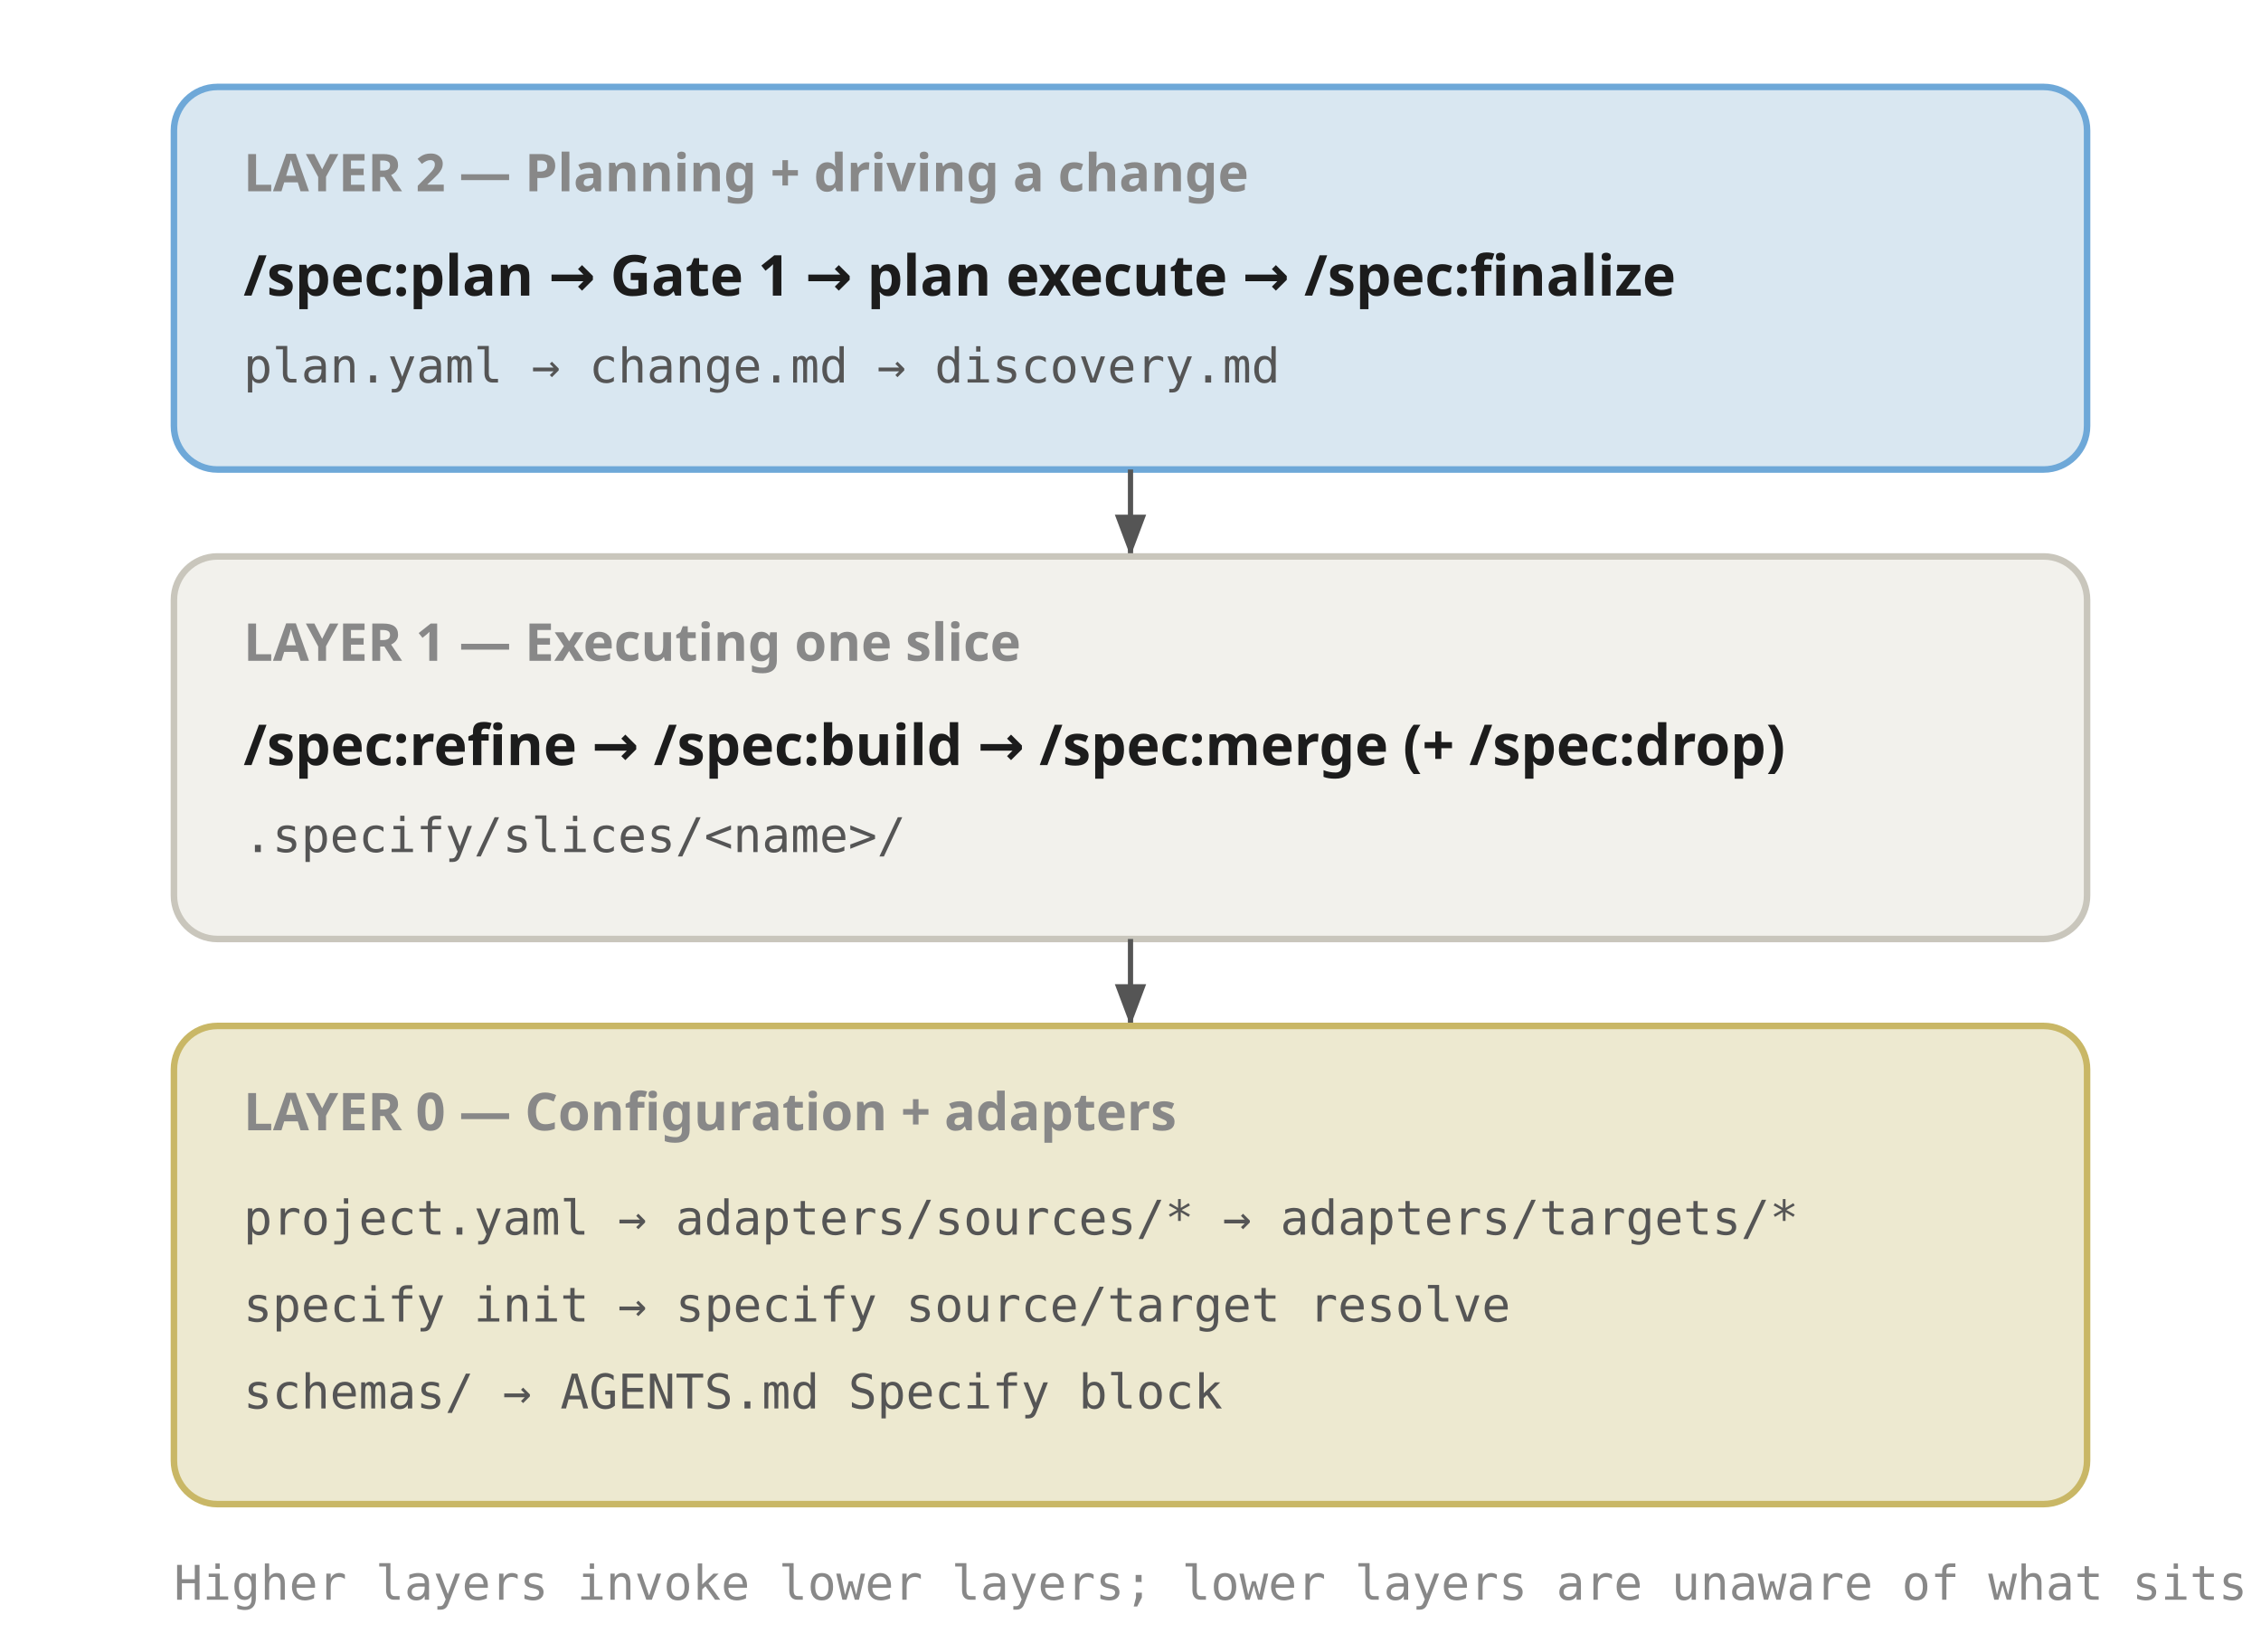
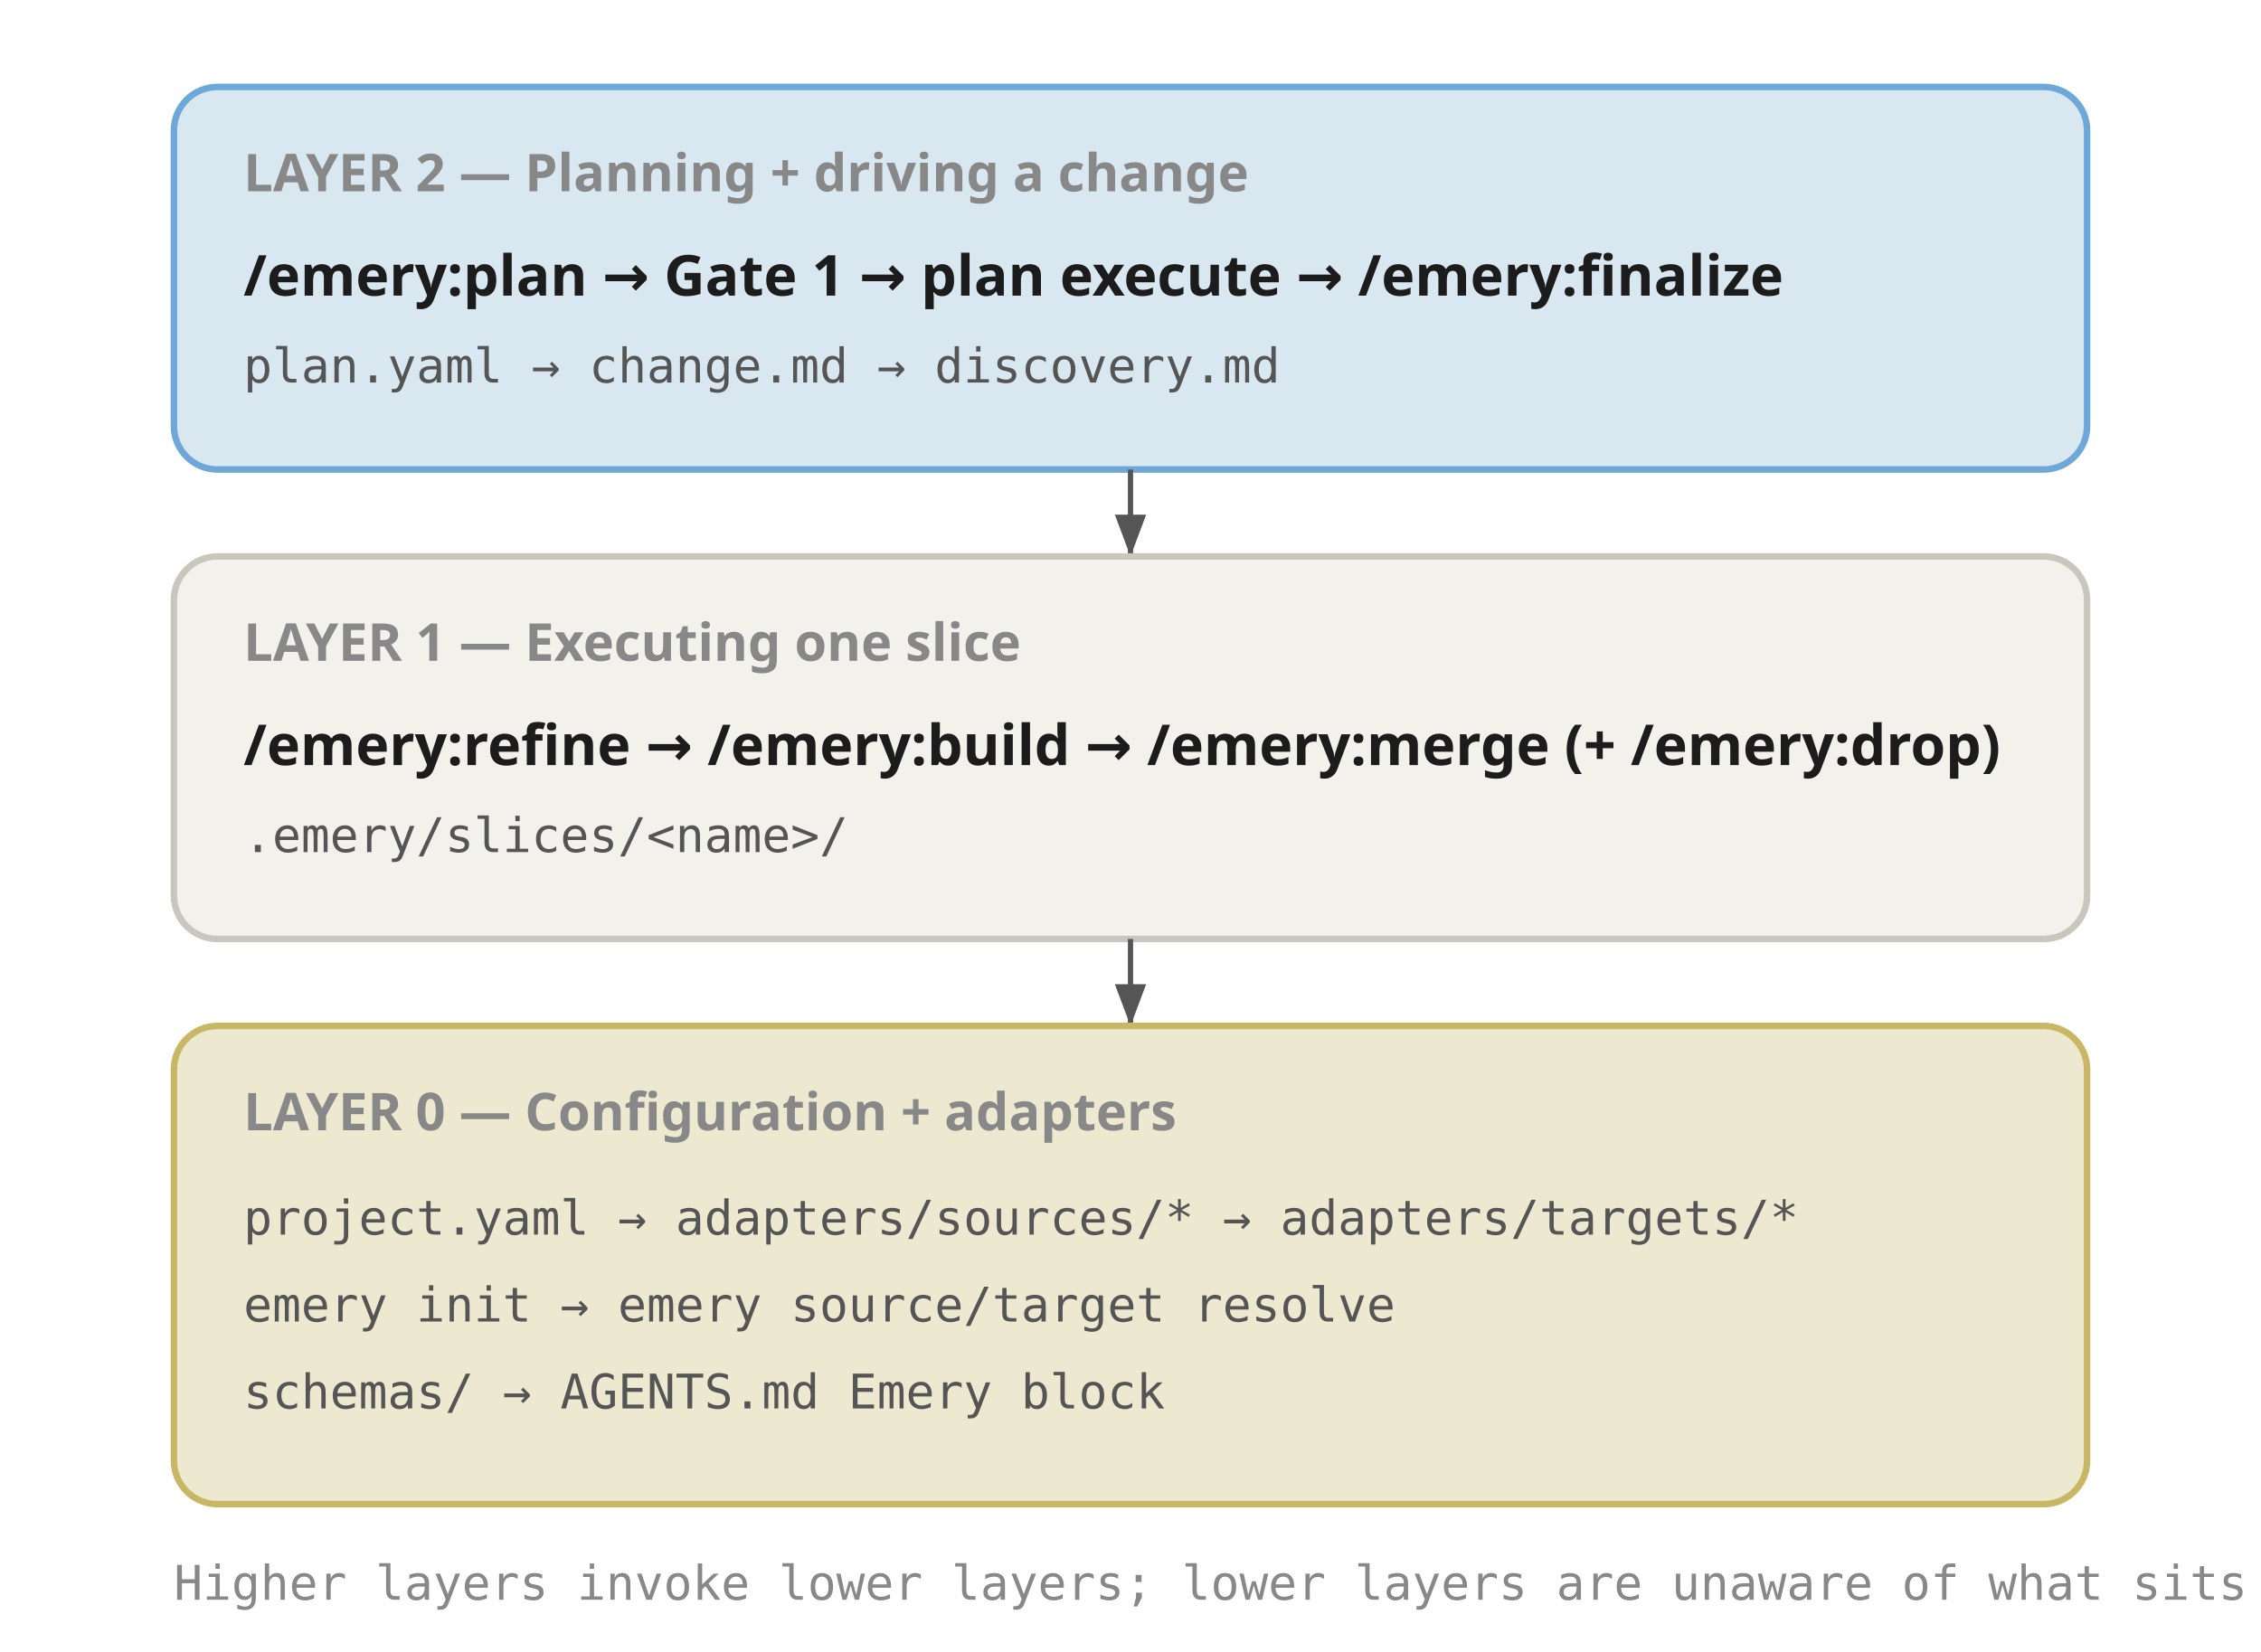
- <svg xmlns="http://www.w3.org/2000/svg" viewBox="0 0 520 380" role="img" aria-label="Specify three-layer stack from configuration through slice execution to change planning">
+ <svg xmlns="http://www.w3.org/2000/svg" viewBox="0 0 520 380" role="img" aria-label="Emery three-layer stack from configuration through slice execution to change planning">
  <defs>
    <marker id="arr" markerWidth="10" markerHeight="10" refX="8" refY="3" orient="auto">
      <path d="M0,0 L0,6 L8,3 z" fill="#555" />
    </marker>
  </defs>
  <rect x="40" y="20" width="440" height="88" rx="10" fill="#d9e7f1" stroke="#6ea8d8" stroke-width="1.5" />
  <text x="56" y="44" font-family="ui-sans-serif, system-ui, sans-serif" font-size="12" font-weight="600" fill="#888">LAYER 2 — Planning + driving a change</text>
-   <text x="56" y="68" font-family="ui-sans-serif, system-ui, sans-serif" font-size="13" font-weight="600" fill="#1c1c1c">/spec:plan → Gate 1 → plan execute → /spec:finalize</text>
+   <text x="56" y="68" font-family="ui-sans-serif, system-ui, sans-serif" font-size="13" font-weight="600" fill="#1c1c1c">/emery:plan → Gate 1 → plan execute → /emery:finalize</text>
  <text x="56" y="88" font-family="ui-monospace, monospace" font-size="11" fill="#555">plan.yaml → change.md → discovery.md</text>
  <path d="M260 108 L260 128" stroke="#555" stroke-width="1.2" fill="none" marker-end="url(#arr)" />
  <rect x="40" y="128" width="440" height="88" rx="10" fill="#f2f1ec" stroke="#c9c6bc" stroke-width="1.5" />
  <text x="56" y="152" font-family="ui-sans-serif, system-ui, sans-serif" font-size="12" font-weight="600" fill="#888">LAYER 1 — Executing one slice</text>
-   <text x="56" y="176" font-family="ui-sans-serif, system-ui, sans-serif" font-size="13" font-weight="600" fill="#1c1c1c">/spec:refine → /spec:build → /spec:merge (+ /spec:drop)</text>
-   <text x="56" y="196" font-family="ui-monospace, monospace" font-size="11" fill="#555">.specify/slices/&lt;name&gt;/</text>
+   <text x="56" y="176" font-family="ui-sans-serif, system-ui, sans-serif" font-size="13" font-weight="600" fill="#1c1c1c">/emery:refine → /emery:build → /emery:merge (+ /emery:drop)</text>
+   <text x="56" y="196" font-family="ui-monospace, monospace" font-size="11" fill="#555">.emery/slices/&lt;name&gt;/</text>
  <path d="M260 216 L260 236" stroke="#555" stroke-width="1.2" fill="none" marker-end="url(#arr)" />
  <rect x="40" y="236" width="440" height="110" rx="10" fill="#ede9d0" stroke="#c9b766" stroke-width="1.5" />
  <text x="56" y="260" font-family="ui-sans-serif, system-ui, sans-serif" font-size="12" font-weight="600" fill="#888">LAYER 0 — Configuration + adapters</text>
  <text x="56" y="284" font-family="ui-monospace, monospace" font-size="11" fill="#555">project.yaml → adapters/sources/* → adapters/targets/*</text>
-   <text x="56" y="304" font-family="ui-monospace, monospace" font-size="11" fill="#555">specify init → specify source/target resolve</text>
-   <text x="56" y="324" font-family="ui-monospace, monospace" font-size="11" fill="#555">schemas/ → AGENTS.md Specify block</text>
+   <text x="56" y="304" font-family="ui-monospace, monospace" font-size="11" fill="#555">emery init → emery source/target resolve</text>
+   <text x="56" y="324" font-family="ui-monospace, monospace" font-size="11" fill="#555">schemas/ → AGENTS.md Emery block</text>
  <text x="40" y="368" font-family="ui-monospace, monospace" font-size="11" fill="#888">Higher layers invoke lower layers; lower layers are unaware of what sits above.</text>
</svg>
